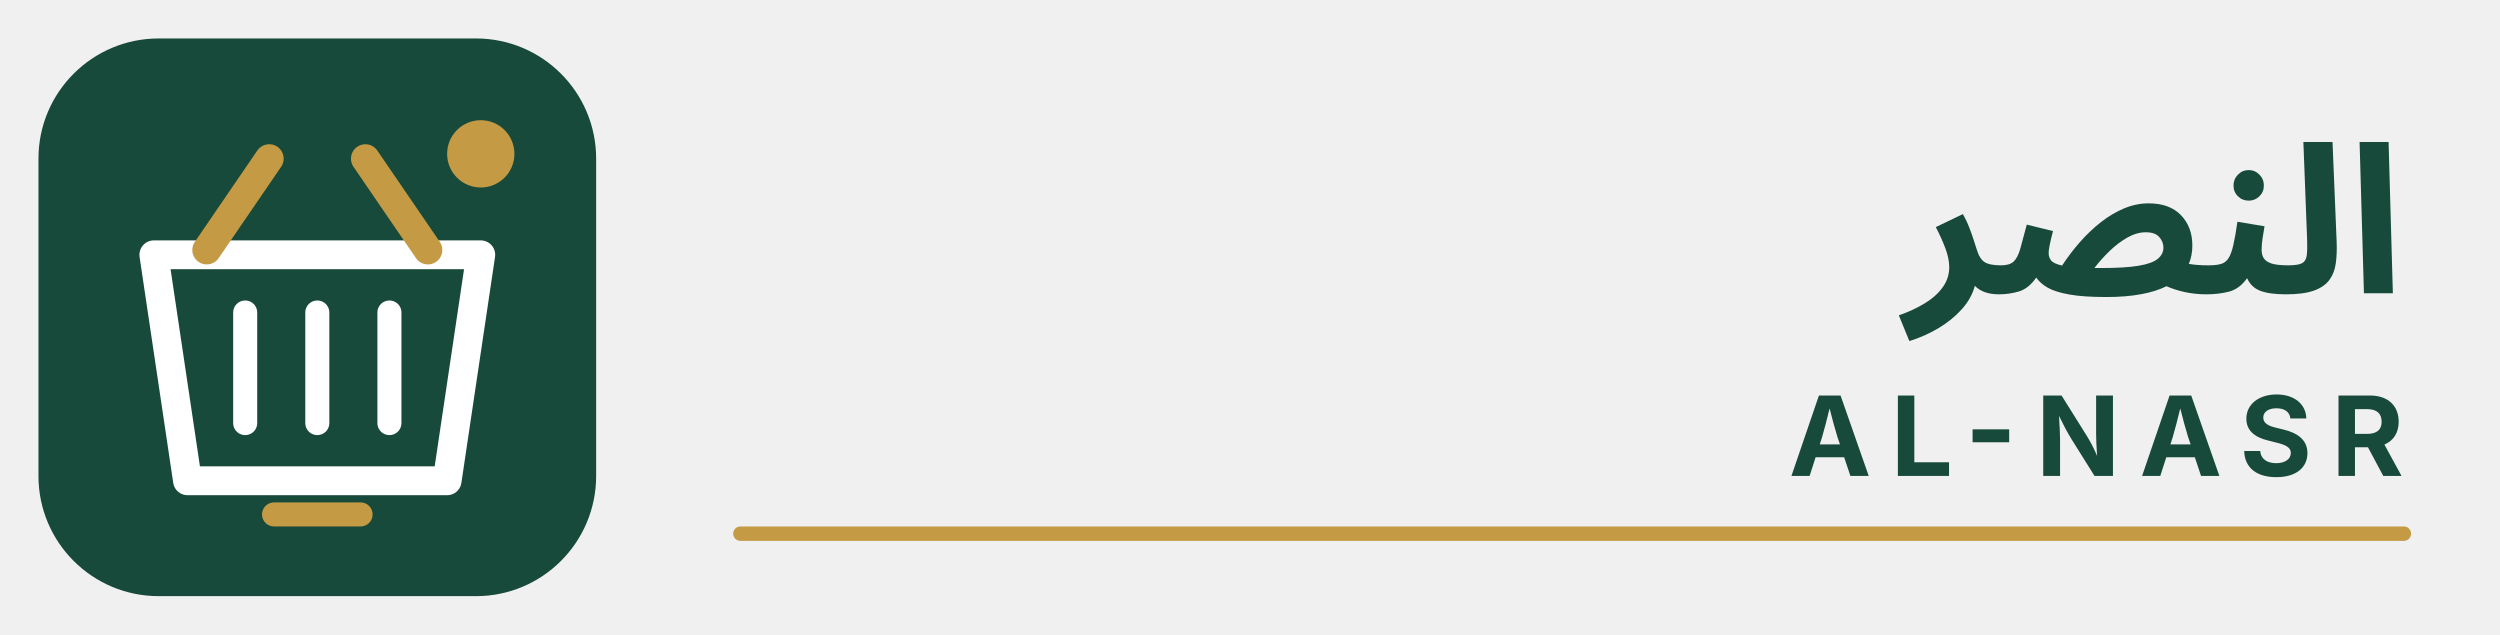
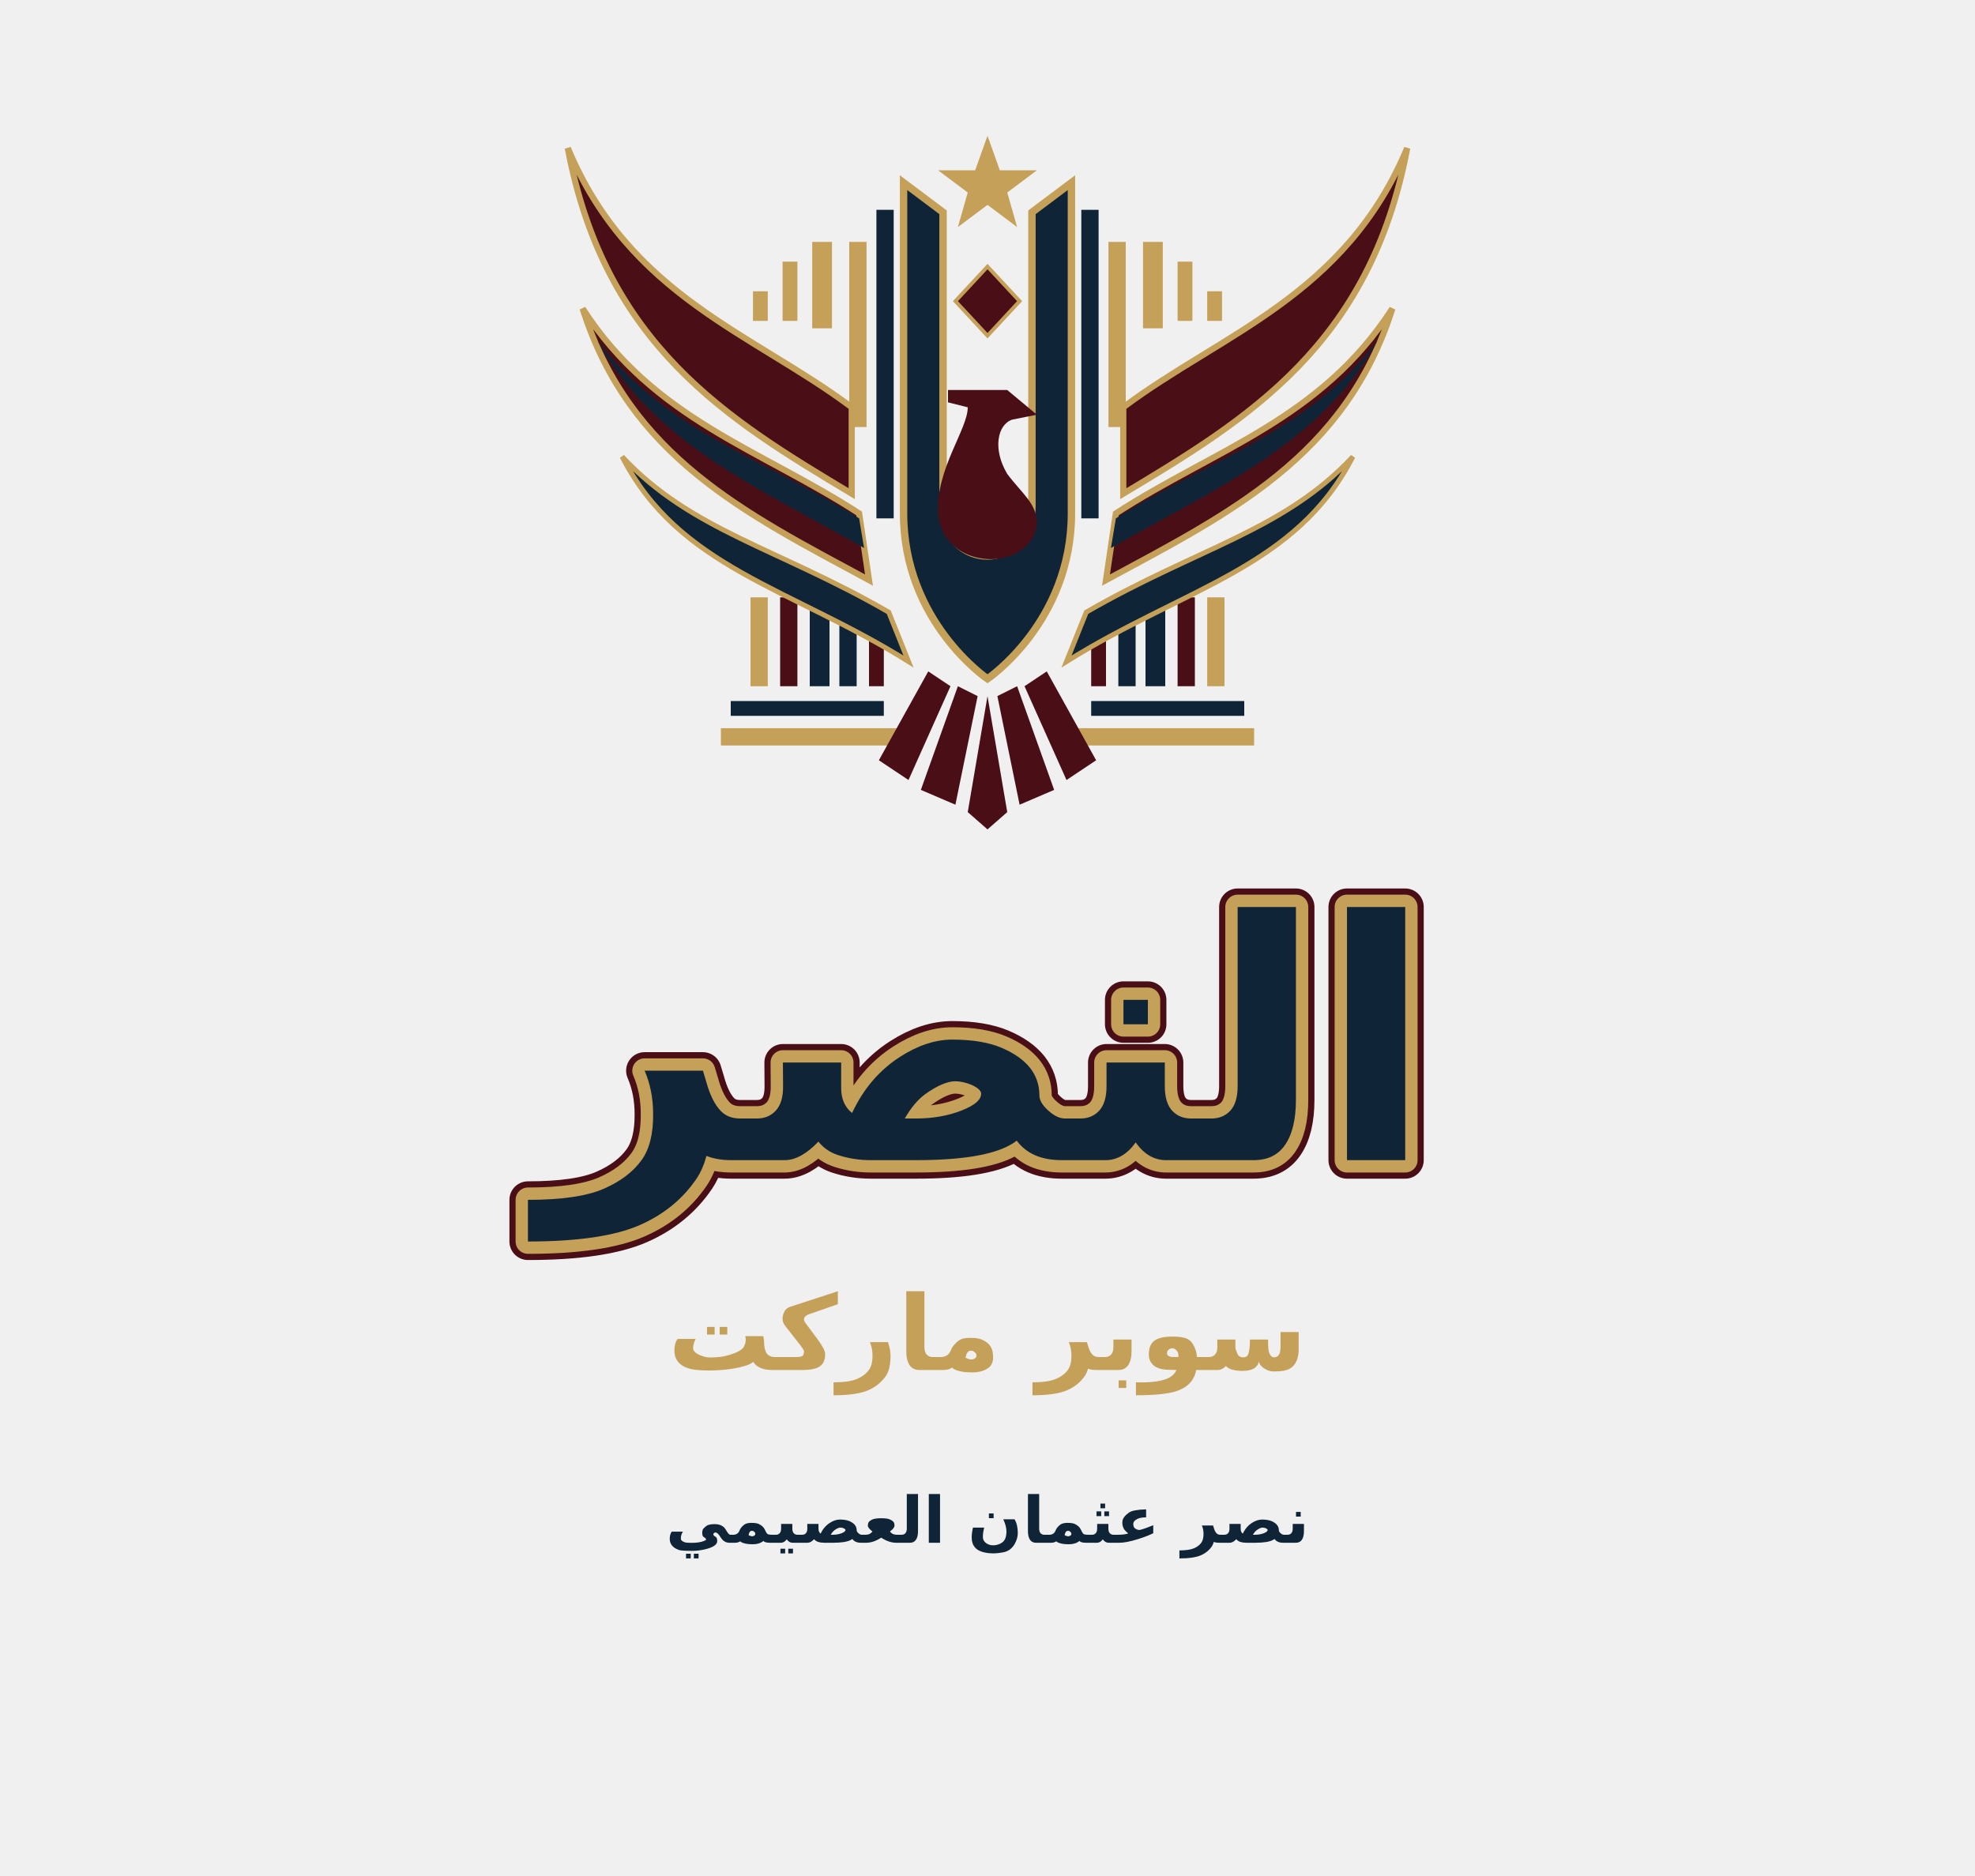
- <svg xmlns="http://www.w3.org/2000/svg" viewBox="0 0 520 132" role="img" aria-labelledby="title desc">
-   <g transform="translate(8 8)">
-     <rect x="0" y="0" width="116" height="116" rx="25" fill="#174A3A" />
-     <path d="M24 45h68l-7 47H31L24 45Z" fill="none" stroke="#FFFFFF" stroke-width="6" stroke-linejoin="round" />
-     <path d="M35 44 48 25M81 44 68 25" fill="none" stroke="#C49A45" stroke-width="6" stroke-linecap="round" />
-     <path d="M43 57v23M58 57v23M73 57v23" stroke="#FFFFFF" stroke-width="5" stroke-linecap="round" />
-     <path d="M49 99h18" stroke="#C49A45" stroke-width="5" stroke-linecap="round" />
-     <circle cx="92" cy="24" r="7" fill="#C49A45" />
+ <svg xmlns="http://www.w3.org/2000/svg" viewBox="0 0 800 760" role="img" aria-labelledby="title desc">
+   <defs>
+     <style>
+       .navy { fill: #0F2537; }
+       .burgundy { fill: #4A0E17; }
+       .gold { fill: #C5A059; }
+       .word { font-family: Cairo, "Reem Kufi", sans-serif; font-size: 135px; font-weight: 900; letter-spacing: -2px; text-anchor: middle; }
+       .sub { font-family: Cairo, sans-serif; font-size: 42px; font-weight: 800; text-anchor: middle; }
+       .owner { font-family: Cairo, sans-serif; font-size: 26px; font-weight: 700; text-anchor: middle; }
+     </style>
+   </defs>
+   <g id="emblem-symbol" transform="translate(0 10)">
+     <g class="gold">
+       <rect x="305" y="108" width="6" height="12" />
+       <rect x="317" y="96" width="6" height="24" />
+       <rect x="329" y="88" width="8" height="35" />
+       <rect x="344" y="88" width="7" height="75" />
+       <rect x="449" y="88" width="7" height="75" />
+       <rect x="463" y="88" width="8" height="35" />
+       <rect x="477" y="96" width="6" height="24" />
+       <rect x="489" y="108" width="6" height="12" />
+     </g>
+     <g class="navy">
+       <rect x="355" y="75" width="7" height="125" />
+       <rect x="438" y="75" width="7" height="125" />
+     </g>
+     <g id="lower-pillars">
+       <g>
+         <rect x="304" y="232" width="7" height="36" class="gold" />
+         <rect x="316" y="232" width="7" height="36" class="burgundy" />
+         <rect x="328" y="236" width="8" height="32" class="navy" />
+         <rect x="340" y="242" width="7" height="26" class="navy" />
+         <rect x="352" y="248" width="6" height="20" class="burgundy" />
+         <rect x="296" y="274" width="62" height="6" class="navy" />
+         <rect x="292" y="285" width="76" height="7" class="gold" />
+       </g>
+       <g transform="translate(800 0) scale(-1 1)">
+         <rect x="304" y="232" width="7" height="36" class="gold" />
+         <rect x="316" y="232" width="7" height="36" class="burgundy" />
+         <rect x="328" y="236" width="8" height="32" class="navy" />
+         <rect x="340" y="242" width="7" height="26" class="navy" />
+         <rect x="352" y="248" width="6" height="20" class="burgundy" />
+         <rect x="296" y="274" width="62" height="6" class="navy" />
+         <rect x="292" y="285" width="76" height="7" class="gold" />
+       </g>
+     </g>
+     <g id="left-wing">
+       <path d="M230 50 C255 110 305 125 345 155 L345 190 C295 160 245 130 230 50Z" class="burgundy" stroke="#C5A059" stroke-width="2.5" />
+       <path d="M236 115 C265 160 308 172 348 198 L352 225 C302 198 255 175 236 115Z" class="burgundy" stroke="#C5A059" stroke-width="2.5" />
+       <path d="M242 128 C270 165 310 176 348 200 L350 212 C308 188 265 170 242 128Z" class="navy" />
+       <path d="M252 175 C280 205 315 212 360 238 L368 258 C320 228 275 220 252 175Z" class="navy" stroke="#C5A059" stroke-width="2" />
+     </g>
+     <g id="right-wing" transform="translate(800 0) scale(-1 1)">
+       <path d="M230 50 C255 110 305 125 345 155 L345 190 C295 160 245 130 230 50Z" class="burgundy" stroke="#C5A059" stroke-width="2.5" />
+       <path d="M236 115 C265 160 308 172 348 198 L352 225 C302 198 255 175 236 115Z" class="burgundy" stroke="#C5A059" stroke-width="2.5" />
+       <path d="M242 128 C270 165 310 176 348 200 L350 212 C308 188 265 170 242 128Z" class="navy" />
+       <path d="M252 175 C280 205 315 212 360 238 L368 258 C320 228 275 220 252 175Z" class="navy" stroke="#C5A059" stroke-width="2" />
+     </g>
+     <g id="tail-feathers" class="burgundy">
+       <polygon points="376,262 356,298 368,306 385,268" />
+       <polygon points="388,268 373,310 387,316 396,272" />
+       <polygon points="400,272 392,319 400,326 408,319 400,272" />
+       <polygon points="412,268 427,310 413,316 404,272" />
+       <polygon points="424,262 444,298 432,306 415,268" />
+     </g>
+     <path d="M366 64 L382 76 L382 195 C382 222 418 222 418 195 L418 76 L434 64 L434 198 C434 242 400 265 400 265 C400 265 366 242 366 198Z" class="navy" stroke="#C5A059" stroke-width="3" />
+     <path d="M384 148 L408 148 L420 158 L410 160 C404 162 402 172 408 182 C414 190 420 194 420 202 C418 222 382 222 380 198 C379 180 392 164 392 155 L384 153Z" class="burgundy" />
+     <polygon points="400,98 413,112 400,126 387,112" class="burgundy" stroke="#C5A059" stroke-width="1.5" />
+     <polygon points="400,45 405,59 420,59 408,68 412,82 400,73 388,82 392,68 380,59 395,59" class="gold" />
  </g>
-   <g fill="#174A3A">
-     <text x="500" y="61" text-anchor="end" font-family="Noto Sans Arabic, Arial, sans-serif" font-size="43" font-weight="800">النصر</text>
-     <text x="500" y="99" text-anchor="end" font-family="Inter, Arial, sans-serif" font-size="23" font-weight="700" letter-spacing="4">AL-NASR</text>
+   <g id="main-wordmark" transform="translate(0 15)">
+     <text x="400" y="455" class="word" fill="none" stroke="#4A0E17" stroke-width="15" stroke-linejoin="round" paint-order="stroke fill">النصر</text>
+     <text x="400" y="455" class="word" fill="none" stroke="#C5A059" stroke-width="10" stroke-linejoin="round" paint-order="stroke fill">النصر</text>
+     <text x="400" y="455" class="word navy">النصر</text>
  </g>
-   <path d="M154 111h346" stroke="#C49A45" stroke-width="3" stroke-linecap="round" />
+   <text x="400" y="555" class="sub gold">سوبر ماركت</text>
+   <text x="400" y="625" class="owner navy">نصر عثمان العصيمي</text>
</svg>
